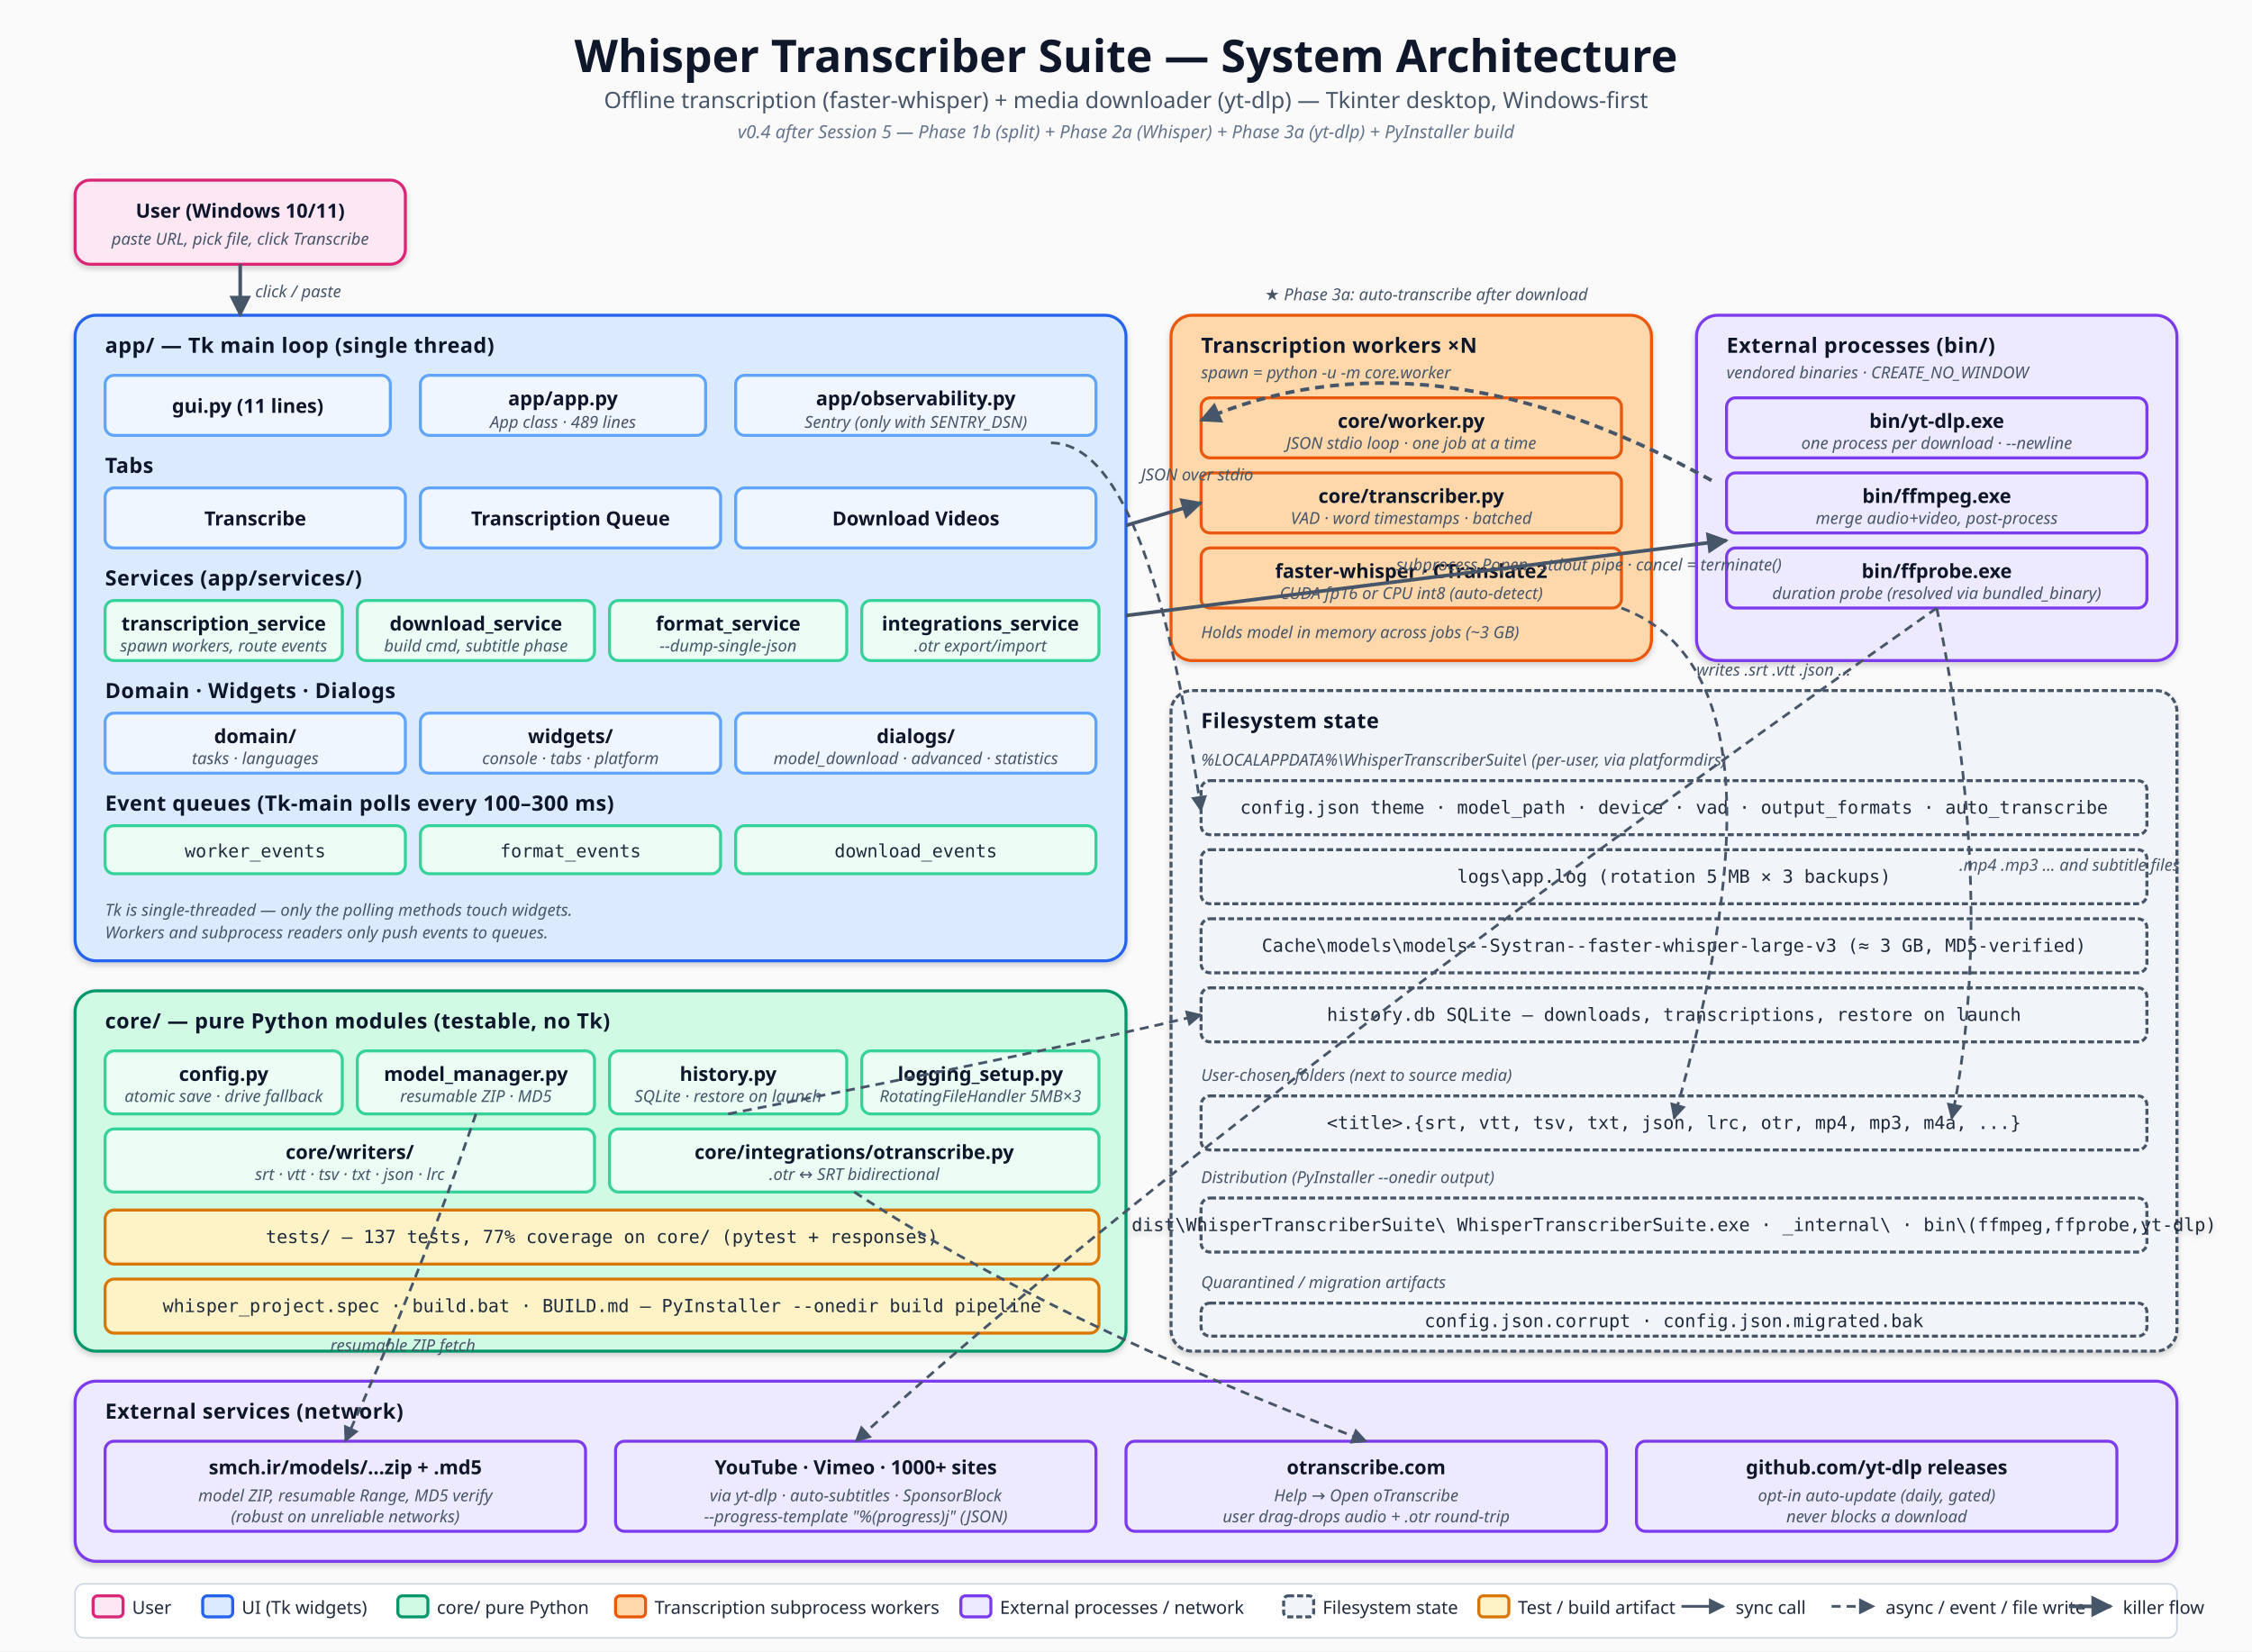
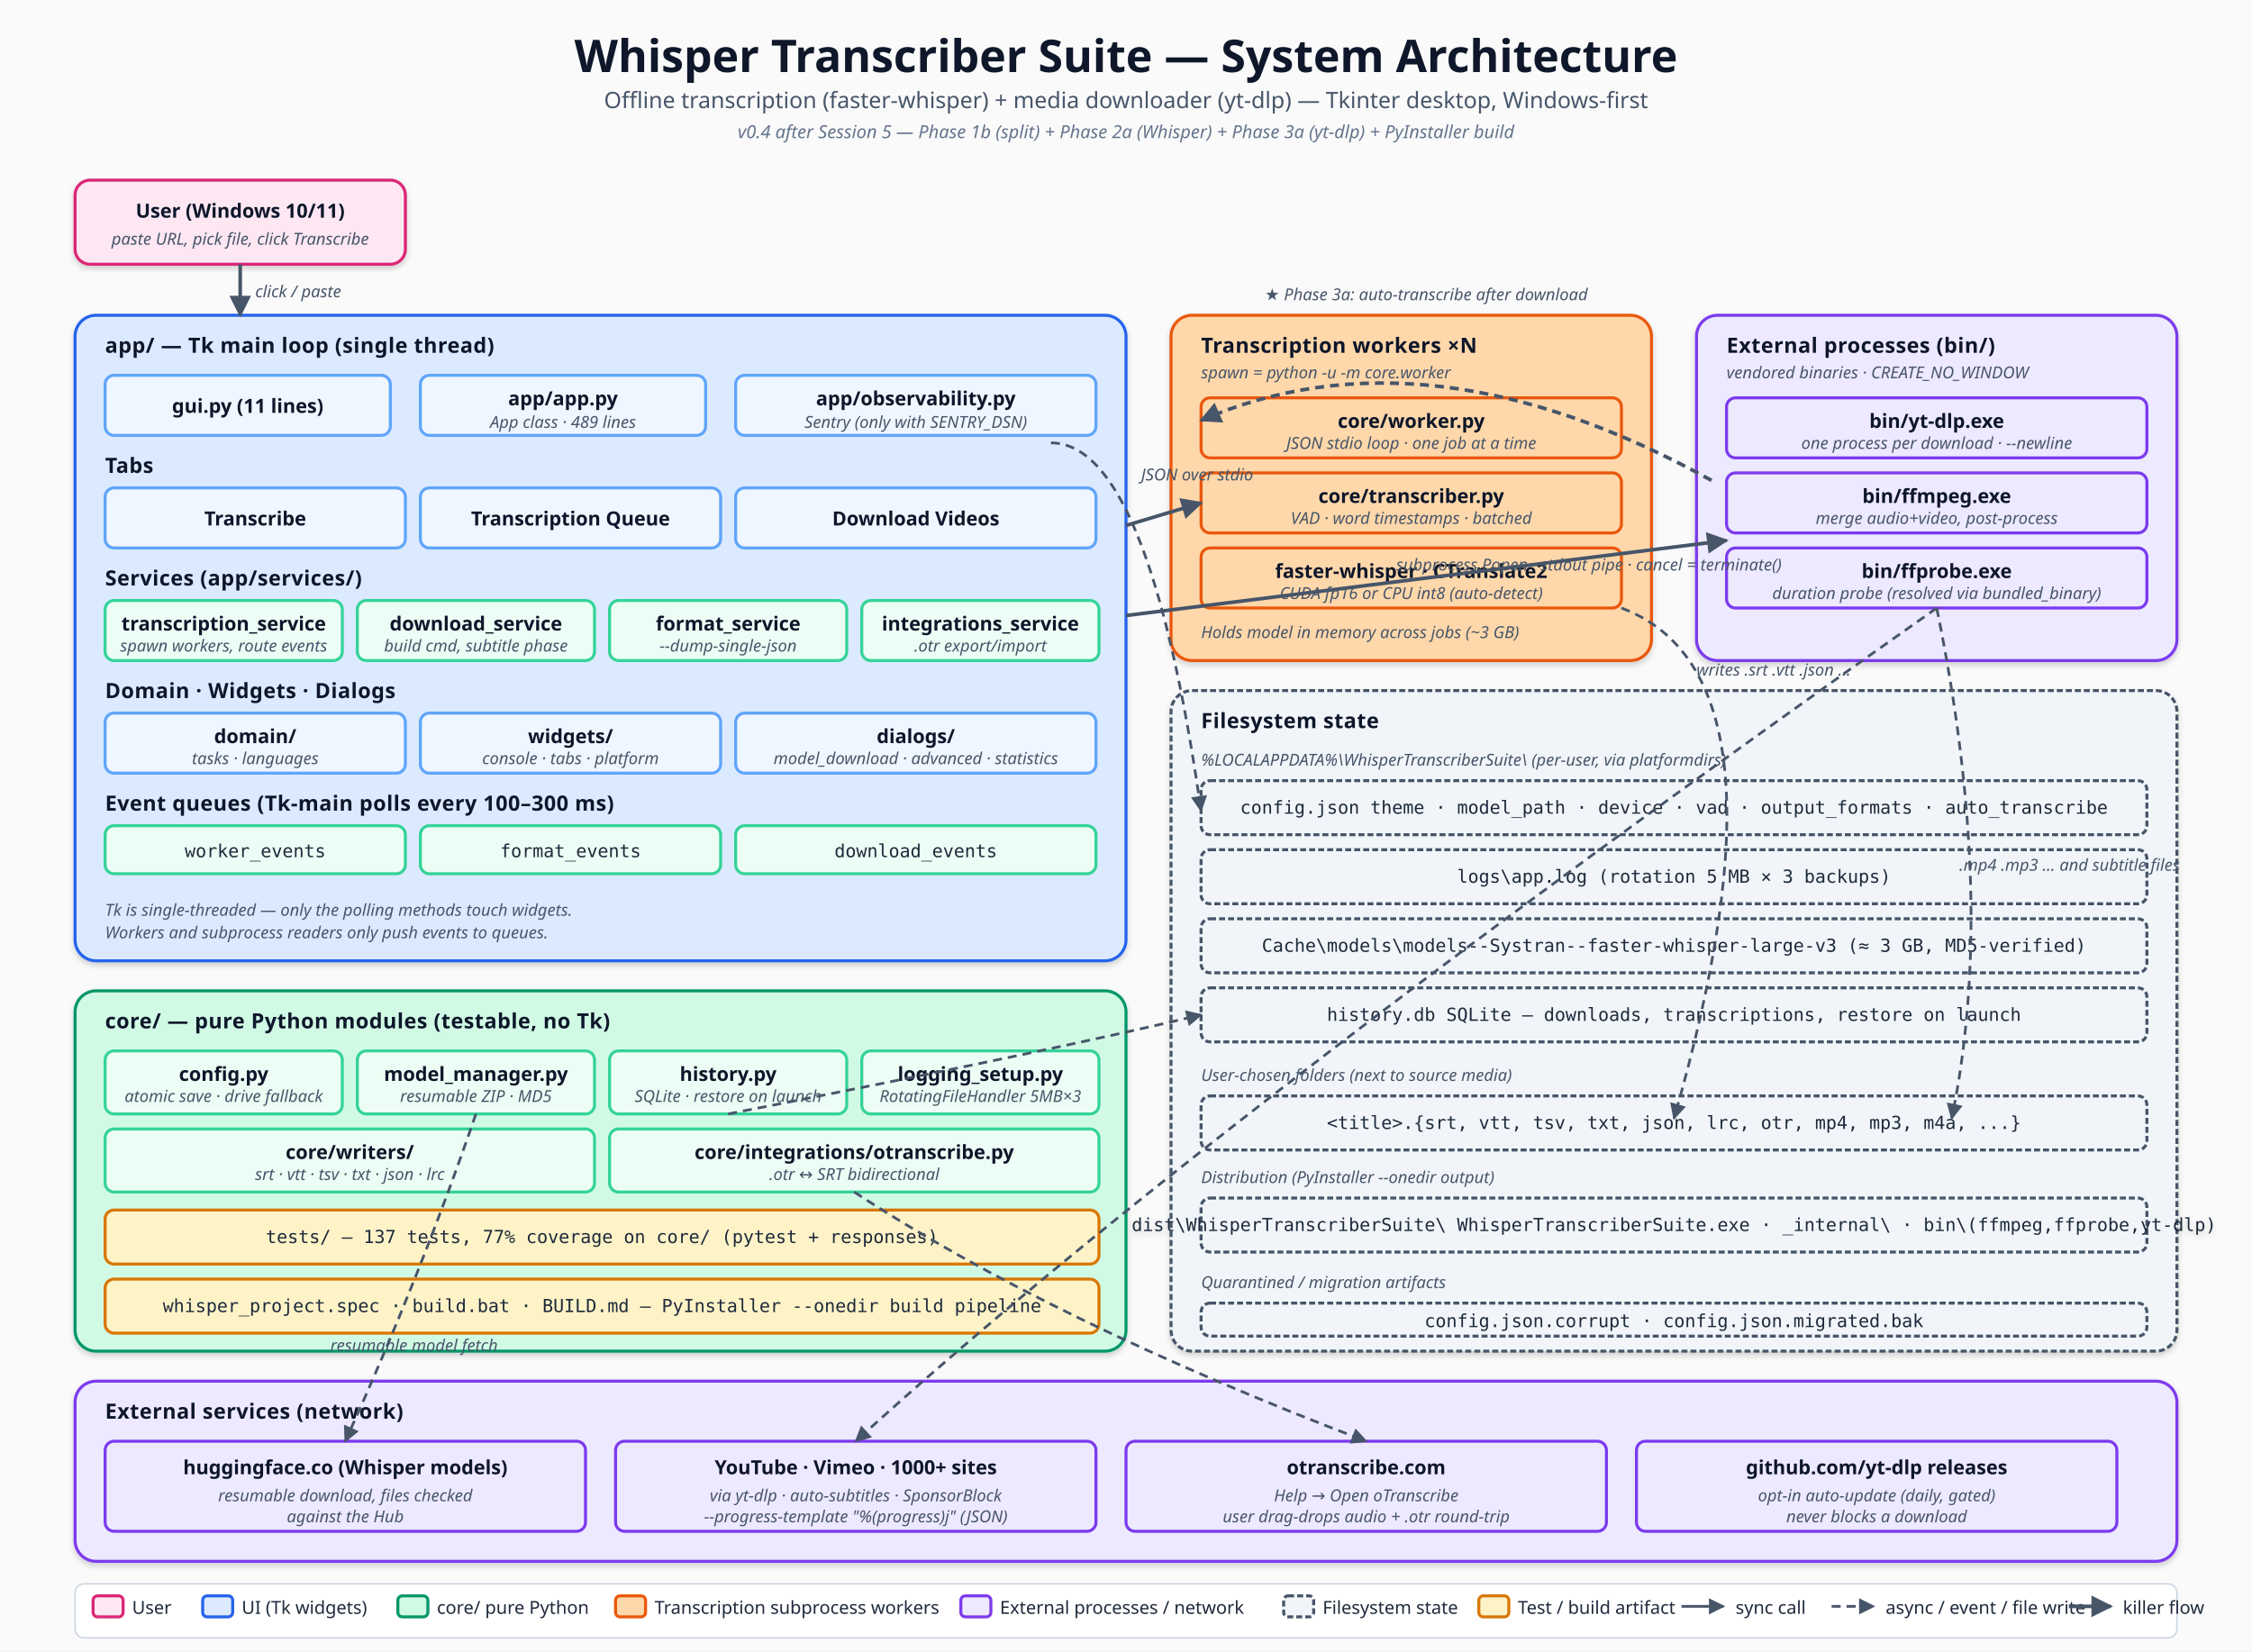
<svg xmlns="http://www.w3.org/2000/svg" viewBox="0 0 1500 1100" font-family="'Segoe UI', system-ui, sans-serif">
  <style>
    .title { font-size: 30px; font-weight: 700; fill: #0f172a; }
    .subtitle { font-size: 15px; fill: #475569; }
    .caption { font-size: 12px; fill: #64748b; font-style: italic; }
    .layer-label { font-size: 14px; font-weight: 700; fill: #0f172a; letter-spacing: 0.3px; }
    .box-label { font-size: 13px; font-weight: 600; fill: #0f172a; }
    .file-label { font-size: 12px; font-family: 'Consolas', 'JetBrains Mono', monospace; fill: #1e293b; }
    .arrow-label { font-size: 11px; fill: #475569; font-style: italic; }
    .legend-text { font-size: 12px; fill: #1e293b; }
    .badge { font-size: 10px; font-weight: 700; fill: white; letter-spacing: 0.5px; }

    .box { stroke-width: 2; }
    .box-user      { fill: #fce7f3; stroke: #db2777; }
    .box-ui        { fill: #dbeafe; stroke: #2563eb; }
    .box-ui-sub    { fill: #eff6ff; stroke: #60a5fa; }
    .box-core      { fill: #d1fae5; stroke: #059669; }
    .box-core-sub  { fill: #ecfdf5; stroke: #34d399; }
    .box-subproc   { fill: #fed7aa; stroke: #ea580c; }
    .box-external  { fill: #ede9fe; stroke: #7c3aed; }
    .box-fs        { fill: #f1f5f9; stroke: #475569; stroke-dasharray: 4,2; }
    .box-test      { fill: #fef3c7; stroke: #d97706; }

    .arrow         { stroke: #475569; stroke-width: 1.8; fill: none; }
    .arrow-dashed  { stroke-dasharray: 6,4; }
    .arrow-thick   { stroke-width: 2.4; }
  </style>
  <defs>
    <marker id="arr" viewBox="0 0 10 10" refX="9" refY="5" markerWidth="6" markerHeight="6" orient="auto-start-reverse">
      <path d="M 0 0 L 10 5 L 0 10 z" fill="#475569" />
    </marker>
    <filter id="soft" x="-5%" y="-5%" width="110%" height="115%">
      <feGaussianBlur in="SourceAlpha" stdDeviation="2" />
      <feOffset dx="0" dy="2" result="off" />
      <feComponentTransfer>
        <feFuncA type="linear" slope="0.18" />
      </feComponentTransfer>
      <feMerge>
        <feMergeNode />
        <feMergeNode in="SourceGraphic" />
      </feMerge>
    </filter>
  </defs>
  <rect width="1500" height="1100" fill="#fafafa" />
  <text x="750" y="48" text-anchor="middle" class="title">Whisper Transcriber Suite — System Architecture</text>
  <text x="750" y="72" text-anchor="middle" class="subtitle">
    Offline transcription (faster-whisper) + media downloader (yt-dlp) — Tkinter desktop, Windows-first
  </text>
  <text x="750" y="92" text-anchor="middle" class="caption">
    v0.4 after Session 5 — Phase 1b (split) + Phase 2a (Whisper) + Phase 3a (yt-dlp) + PyInstaller build
  </text>
  <g filter="url(#soft)">
    <rect x="50" y="120" width="220" height="56" rx="10" class="box box-user" />
    <text x="160" y="145" text-anchor="middle" class="box-label">User (Windows 10/11)</text>
    <text x="160" y="163" text-anchor="middle" class="arrow-label">paste URL, pick file, click Transcribe</text>
  </g>
  <g filter="url(#soft)">
    <rect x="50" y="210" width="700" height="430" rx="14" class="box box-ui" />
    <text x="70" y="235" class="layer-label">app/  —  Tk main loop  (single thread)</text>
    <rect x="70" y="250" width="190" height="40" rx="6" class="box box-ui-sub" />
    <text x="165" y="275" text-anchor="middle" class="box-label">gui.py  (11 lines)</text>
    <rect x="280" y="250" width="190" height="40" rx="6" class="box box-ui-sub" />
    <text x="375" y="270" text-anchor="middle" class="box-label">app/app.py</text>
    <text x="375" y="285" text-anchor="middle" class="arrow-label">App class · 489 lines</text>
    <rect x="490" y="250" width="240" height="40" rx="6" class="box box-ui-sub" />
    <text x="610" y="270" text-anchor="middle" class="box-label">app/observability.py</text>
    <text x="610" y="285" text-anchor="middle" class="arrow-label">Sentry (only with SENTRY_DSN)</text>
    <text x="70" y="315" class="layer-label">Tabs</text>
    <rect x="70" y="325" width="200" height="40" rx="6" class="box box-ui-sub" />
    <text x="170" y="350" text-anchor="middle" class="box-label">Transcribe</text>
    <rect x="280" y="325" width="200" height="40" rx="6" class="box box-ui-sub" />
    <text x="380" y="350" text-anchor="middle" class="box-label">Transcription Queue</text>
    <rect x="490" y="325" width="240" height="40" rx="6" class="box box-ui-sub" />
    <text x="610" y="350" text-anchor="middle" class="box-label">Download Videos</text>
    <text x="70" y="390" class="layer-label">Services  (app/services/)</text>
    <rect x="70" y="400" width="158" height="40" rx="6" class="box box-core-sub" />
    <text x="149" y="420" text-anchor="middle" class="box-label">transcription_service</text>
    <text x="149" y="434" text-anchor="middle" class="arrow-label">spawn workers, route events</text>
    <rect x="238" y="400" width="158" height="40" rx="6" class="box box-core-sub" />
    <text x="317" y="420" text-anchor="middle" class="box-label">download_service</text>
    <text x="317" y="434" text-anchor="middle" class="arrow-label">build cmd, subtitle phase</text>
    <rect x="406" y="400" width="158" height="40" rx="6" class="box box-core-sub" />
    <text x="485" y="420" text-anchor="middle" class="box-label">format_service</text>
    <text x="485" y="434" text-anchor="middle" class="arrow-label">--dump-single-json</text>
    <rect x="574" y="400" width="158" height="40" rx="6" class="box box-core-sub" />
    <text x="653" y="420" text-anchor="middle" class="box-label">integrations_service</text>
    <text x="653" y="434" text-anchor="middle" class="arrow-label">.otr export/import</text>
    <text x="70" y="465" class="layer-label">Domain · Widgets · Dialogs</text>
    <rect x="70" y="475" width="200" height="40" rx="6" class="box box-ui-sub" />
    <text x="170" y="495" text-anchor="middle" class="box-label">domain/</text>
    <text x="170" y="509" text-anchor="middle" class="arrow-label">tasks · languages</text>
    <rect x="280" y="475" width="200" height="40" rx="6" class="box box-ui-sub" />
    <text x="380" y="495" text-anchor="middle" class="box-label">widgets/</text>
    <text x="380" y="509" text-anchor="middle" class="arrow-label">console · tabs · platform</text>
    <rect x="490" y="475" width="240" height="40" rx="6" class="box box-ui-sub" />
    <text x="610" y="495" text-anchor="middle" class="box-label">dialogs/</text>
    <text x="610" y="509" text-anchor="middle" class="arrow-label">model_download · advanced · statistics</text>
    <text x="70" y="540" class="layer-label">Event queues  (Tk-main polls every 100–300 ms)</text>
    <rect x="70" y="550" width="200" height="32" rx="6" class="box box-core-sub" />
    <text x="170" y="571" text-anchor="middle" class="file-label">worker_events</text>
    <rect x="280" y="550" width="200" height="32" rx="6" class="box box-core-sub" />
    <text x="380" y="571" text-anchor="middle" class="file-label">format_events</text>
    <rect x="490" y="550" width="240" height="32" rx="6" class="box box-core-sub" />
    <text x="610" y="571" text-anchor="middle" class="file-label">download_events</text>
    <text x="70" y="610" class="arrow-label">Tk is single-threaded — only the polling methods touch widgets.</text>
    <text x="70" y="625" class="arrow-label">Workers and subprocess readers only push events to queues.</text>
  </g>
  <g filter="url(#soft)">
    <rect x="780" y="210" width="320" height="230" rx="14" class="box box-subproc" />
    <text x="800" y="235" class="layer-label">Transcription workers  ×N</text>
    <text x="800" y="252" class="arrow-label">spawn = python -u -m core.worker</text>
    <rect x="800" y="265" width="280" height="40" rx="6" class="box box-subproc" />
    <text x="940" y="285" text-anchor="middle" class="box-label">core/worker.py</text>
    <text x="940" y="299" text-anchor="middle" class="arrow-label">JSON stdio loop · one job at a time</text>
    <rect x="800" y="315" width="280" height="40" rx="6" class="box box-subproc" />
    <text x="940" y="335" text-anchor="middle" class="box-label">core/transcriber.py</text>
    <text x="940" y="349" text-anchor="middle" class="arrow-label">VAD · word timestamps · batched</text>
    <rect x="800" y="365" width="280" height="40" rx="6" class="box box-subproc" />
    <text x="940" y="385" text-anchor="middle" class="box-label">faster-whisper · CTranslate2</text>
    <text x="940" y="399" text-anchor="middle" class="arrow-label">CUDA fp16 or CPU int8 (auto-detect)</text>
    <text x="800" y="425" class="arrow-label">Holds model in memory across jobs (~3 GB)</text>
  </g>
  <g filter="url(#soft)">
    <rect x="1130" y="210" width="320" height="230" rx="14" class="box box-external" />
    <text x="1150" y="235" class="layer-label">External processes  (bin/)</text>
    <text x="1150" y="252" class="arrow-label">vendored binaries · CREATE_NO_WINDOW</text>
    <rect x="1150" y="265" width="280" height="40" rx="6" class="box box-external" />
    <text x="1290" y="285" text-anchor="middle" class="box-label">bin/yt-dlp.exe</text>
    <text x="1290" y="299" text-anchor="middle" class="arrow-label">one process per download · --newline</text>
    <rect x="1150" y="315" width="280" height="40" rx="6" class="box box-external" />
    <text x="1290" y="335" text-anchor="middle" class="box-label">bin/ffmpeg.exe</text>
    <text x="1290" y="349" text-anchor="middle" class="arrow-label">merge audio+video, post-process</text>
    <rect x="1150" y="365" width="280" height="40" rx="6" class="box box-external" />
    <text x="1290" y="385" text-anchor="middle" class="box-label">bin/ffprobe.exe</text>
    <text x="1290" y="399" text-anchor="middle" class="arrow-label">duration probe (resolved via bundled_binary)</text>
  </g>
  <g filter="url(#soft)">
    <rect x="50" y="660" width="700" height="240" rx="14" class="box box-core" />
    <text x="70" y="685" class="layer-label">core/  —  pure Python modules  (testable, no Tk)</text>
    <rect x="70" y="700" width="158" height="42" rx="6" class="box box-core-sub" />
    <text x="149" y="720" text-anchor="middle" class="box-label">config.py</text>
    <text x="149" y="734" text-anchor="middle" class="arrow-label">atomic save · drive fallback</text>
    <rect x="238" y="700" width="158" height="42" rx="6" class="box box-core-sub" />
    <text x="317" y="720" text-anchor="middle" class="box-label">model_manager.py</text>
    <text x="317" y="734" text-anchor="middle" class="arrow-label">resumable ZIP · MD5</text>
    <rect x="406" y="700" width="158" height="42" rx="6" class="box box-core-sub" />
    <text x="485" y="720" text-anchor="middle" class="box-label">history.py</text>
    <text x="485" y="734" text-anchor="middle" class="arrow-label">SQLite · restore on launch</text>
    <rect x="574" y="700" width="158" height="42" rx="6" class="box box-core-sub" />
    <text x="653" y="720" text-anchor="middle" class="box-label">logging_setup.py</text>
    <text x="653" y="734" text-anchor="middle" class="arrow-label">RotatingFileHandler 5MB×3</text>
    <rect x="70" y="752" width="326" height="42" rx="6" class="box box-core-sub" />
    <text x="233" y="772" text-anchor="middle" class="box-label">core/writers/</text>
    <text x="233" y="786" text-anchor="middle" class="arrow-label">srt · vtt · tsv · txt · json · lrc</text>
    <rect x="406" y="752" width="326" height="42" rx="6" class="box box-core-sub" />
    <text x="569" y="772" text-anchor="middle" class="box-label">core/integrations/otranscribe.py</text>
    <text x="569" y="786" text-anchor="middle" class="arrow-label">.otr ↔ SRT bidirectional</text>
    <rect x="70" y="806" width="662" height="36" rx="6" class="box box-test" />
    <text x="401" y="828" text-anchor="middle" class="file-label">tests/ — 137 tests, 77% coverage on core/  (pytest + responses)</text>
    <rect x="70" y="852" width="662" height="36" rx="6" class="box box-test" />
    <text x="401" y="874" text-anchor="middle" class="file-label">whisper_project.spec · build.bat · BUILD.md — PyInstaller --onedir build pipeline</text>
  </g>
  <g filter="url(#soft)">
    <rect x="780" y="460" width="670" height="440" rx="14" class="box box-fs" />
    <text x="800" y="485" class="layer-label">Filesystem state</text>
    <text x="800" y="510" class="arrow-label">%LOCALAPPDATA%\WhisperTranscriberSuite\  (per-user, via platformdirs)</text>
    <rect x="800" y="520" width="630" height="36" rx="6" class="box box-fs" />
    <text x="1115" y="542" text-anchor="middle" class="file-label">config.json   theme · model_path · device · vad · output_formats · auto_transcribe</text>
    <rect x="800" y="566" width="630" height="36" rx="6" class="box box-fs" />
    <text x="1115" y="588" text-anchor="middle" class="file-label">logs\app.log   (rotation 5 MB × 3 backups)</text>
    <rect x="800" y="612" width="630" height="36" rx="6" class="box box-fs" />
    <text x="1115" y="634" text-anchor="middle" class="file-label">Cache\models\models--Systran--faster-whisper-large-v3   (≈ 3 GB, MD5-verified)</text>
    <rect x="800" y="658" width="630" height="36" rx="6" class="box box-fs" />
    <text x="1115" y="680" text-anchor="middle" class="file-label">history.db   SQLite — downloads, transcriptions, restore on launch</text>
    <text x="800" y="720" class="arrow-label">User-chosen folders (next to source media)</text>
    <rect x="800" y="730" width="630" height="36" rx="6" class="box box-fs" />
    <text x="1115" y="752" text-anchor="middle" class="file-label">&lt;title&gt;.{srt, vtt, tsv, txt, json, lrc, otr, mp4, mp3, m4a, ...}</text>
    <text x="800" y="788" class="arrow-label">Distribution (PyInstaller --onedir output)</text>
    <rect x="800" y="798" width="630" height="36" rx="6" class="box box-fs" />
    <text x="1115" y="820" text-anchor="middle" class="file-label">dist\WhisperTranscriberSuite\   WhisperTranscriberSuite.exe · _internal\ · bin\(ffmpeg,ffprobe,yt-dlp)</text>
    <text x="800" y="858" class="arrow-label">Quarantined / migration artifacts</text>
    <rect x="800" y="868" width="630" height="22" rx="6" class="box box-fs" />
    <text x="1115" y="884" text-anchor="middle" class="file-label">config.json.corrupt · config.json.migrated.bak</text>
  </g>
  <g filter="url(#soft)">
    <rect x="50" y="920" width="1400" height="120" rx="14" class="box box-external" />
    <text x="70" y="945" class="layer-label">External services  (network)</text>
    <rect x="70" y="960" width="320" height="60" rx="6" class="box box-external" />
-     <text x="230" y="982" text-anchor="middle" class="box-label">smch.ir/models/...zip + .md5</text>
-     <text x="230" y="1000" text-anchor="middle" class="arrow-label">model ZIP, resumable Range, MD5 verify</text>
-     <text x="230" y="1014" text-anchor="middle" class="arrow-label">(robust on unreliable networks)</text>
+     <text x="230" y="982" text-anchor="middle" class="box-label">huggingface.co (Whisper models)</text>
+     <text x="230" y="1000" text-anchor="middle" class="arrow-label">resumable download, files checked</text>
+     <text x="230" y="1014" text-anchor="middle" class="arrow-label">against the Hub</text>
    <rect x="410" y="960" width="320" height="60" rx="6" class="box box-external" />
    <text x="570" y="982" text-anchor="middle" class="box-label">YouTube · Vimeo · 1000+ sites</text>
    <text x="570" y="1000" text-anchor="middle" class="arrow-label">via yt-dlp · auto-subtitles · SponsorBlock</text>
    <text x="570" y="1014" text-anchor="middle" class="arrow-label">--progress-template "%(progress)j" (JSON)</text>
    <rect x="750" y="960" width="320" height="60" rx="6" class="box box-external" />
    <text x="910" y="982" text-anchor="middle" class="box-label">otranscribe.com</text>
    <text x="910" y="1000" text-anchor="middle" class="arrow-label">Help → Open oTranscribe</text>
    <text x="910" y="1014" text-anchor="middle" class="arrow-label">user drag-drops audio + .otr round-trip</text>
    <rect x="1090" y="960" width="320" height="60" rx="6" class="box box-external" />
    <text x="1250" y="982" text-anchor="middle" class="box-label">github.com/yt-dlp releases</text>
    <text x="1250" y="1000" text-anchor="middle" class="arrow-label">opt-in auto-update (daily, gated)</text>
    <text x="1250" y="1014" text-anchor="middle" class="arrow-label">never blocks a download</text>
  </g>
  <g>
    <path d="M 160 176 L 160 210" class="arrow arrow-thick" marker-end="url(#arr)" />
    <text x="170" y="198" class="arrow-label">click / paste</text>
    <path d="M 750 350 L 800 335" class="arrow arrow-thick" marker-end="url(#arr)" />
    <text x="760" y="320" class="arrow-label">JSON over stdio</text>
    <path d="M 750 410 L 1150 360" class="arrow arrow-thick" marker-end="url(#arr)" />
    <text x="930" y="380" class="arrow-label">subprocess.Popen · stdout pipe · cancel = terminate()</text>
    <path d="M 1080 405 Q 1200 450 1115 745" class="arrow arrow-dashed" marker-end="url(#arr)" />
    <text x="1130" y="450" class="arrow-label">writes .srt .vtt .json ...</text>
    <path d="M 1290 405 Q 1330 600 1300 745" class="arrow arrow-dashed" marker-end="url(#arr)" />
    <text x="1305" y="580" class="arrow-label">.mp4 .mp3 ... and subtitle files</text>
    <path d="M 1140 320 Q 950 215 800 280" class="arrow arrow-dashed arrow-thick" marker-end="url(#arr)" stroke="#dc2626" />
    <text x="950" y="200" text-anchor="middle" class="arrow-label" fill="#dc2626">★ Phase 3a: auto-transcribe after download</text>
    <path d="M 700 295 Q 765 295 800 540" class="arrow arrow-dashed" marker-end="url(#arr)" />
    <path d="M 317 742 Q 280 850 230 960" class="arrow arrow-dashed" marker-end="url(#arr)" />
-     <text x="220" y="900" class="arrow-label">resumable ZIP fetch</text>
+     <text x="220" y="900" class="arrow-label">resumable model fetch</text>
    <path d="M 1290 405 Q 800 750 570 960" class="arrow arrow-dashed" marker-end="url(#arr)" />
    <path d="M 485 742 Q 700 700 800 676" class="arrow arrow-dashed" marker-end="url(#arr)" />
    <path d="M 569 794 Q 700 880 910 960" class="arrow arrow-dashed" marker-end="url(#arr)" />
  </g>
  <g>
    <rect x="50" y="1055" width="1400" height="36" fill="white" stroke="#cbd5e1" rx="6" />
    <rect x="62" y="1063" width="20" height="14" rx="3" class="box box-user" />
    <text x="88" y="1075" class="legend-text">User</text>
    <rect x="135" y="1063" width="20" height="14" rx="3" class="box box-ui" />
    <text x="161" y="1075" class="legend-text">UI (Tk widgets)</text>
    <rect x="265" y="1063" width="20" height="14" rx="3" class="box box-core" />
    <text x="291" y="1075" class="legend-text">core/ pure Python</text>
    <rect x="410" y="1063" width="20" height="14" rx="3" class="box box-subproc" />
    <text x="436" y="1075" class="legend-text">Transcription subprocess workers</text>
    <rect x="640" y="1063" width="20" height="14" rx="3" class="box box-external" />
    <text x="666" y="1075" class="legend-text">External processes / network</text>
    <rect x="855" y="1063" width="20" height="14" rx="3" class="box box-fs" />
    <text x="881" y="1075" class="legend-text">Filesystem state</text>
    <rect x="985" y="1063" width="20" height="14" rx="3" class="box box-test" />
    <text x="1011" y="1075" class="legend-text">Test / build artifact</text>
    <line x1="1120" y1="1070" x2="1148" y2="1070" class="arrow" marker-end="url(#arr)" />
    <text x="1156" y="1075" class="legend-text">sync call</text>
    <line x1="1220" y1="1070" x2="1248" y2="1070" class="arrow arrow-dashed" marker-end="url(#arr)" />
    <text x="1256" y="1075" class="legend-text">async / event / file write</text>
    <line x1="1378" y1="1070" x2="1406" y2="1070" class="arrow arrow-thick" marker-end="url(#arr)" stroke="#dc2626" />
    <text x="1414" y="1075" class="legend-text" fill="#dc2626">killer flow</text>
  </g>
</svg>
